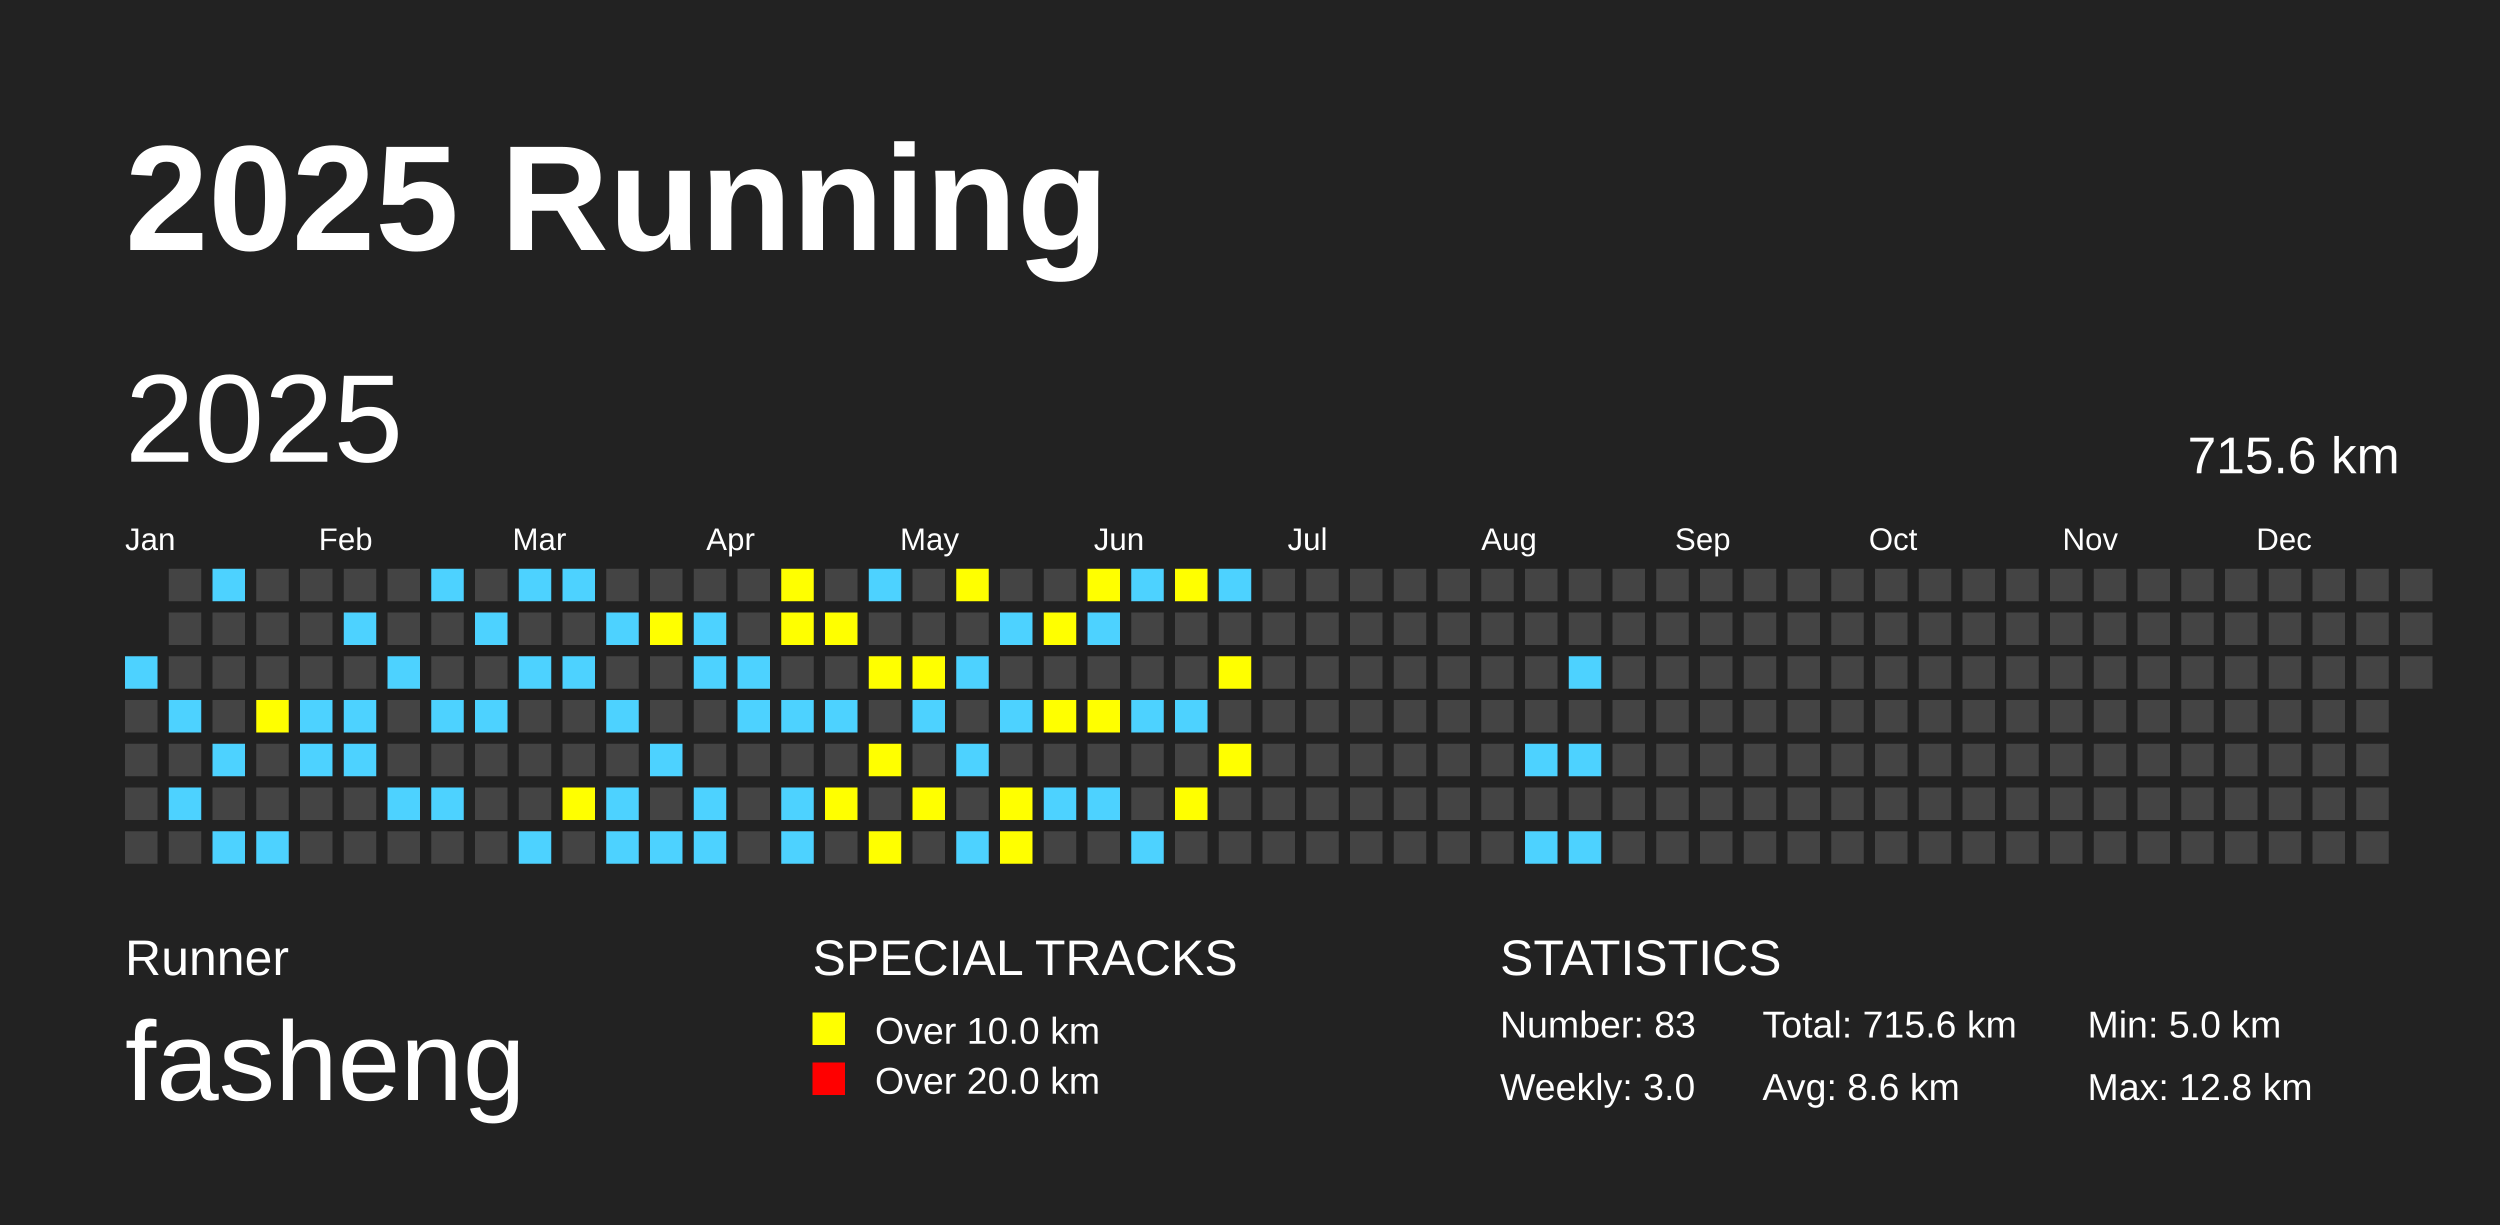
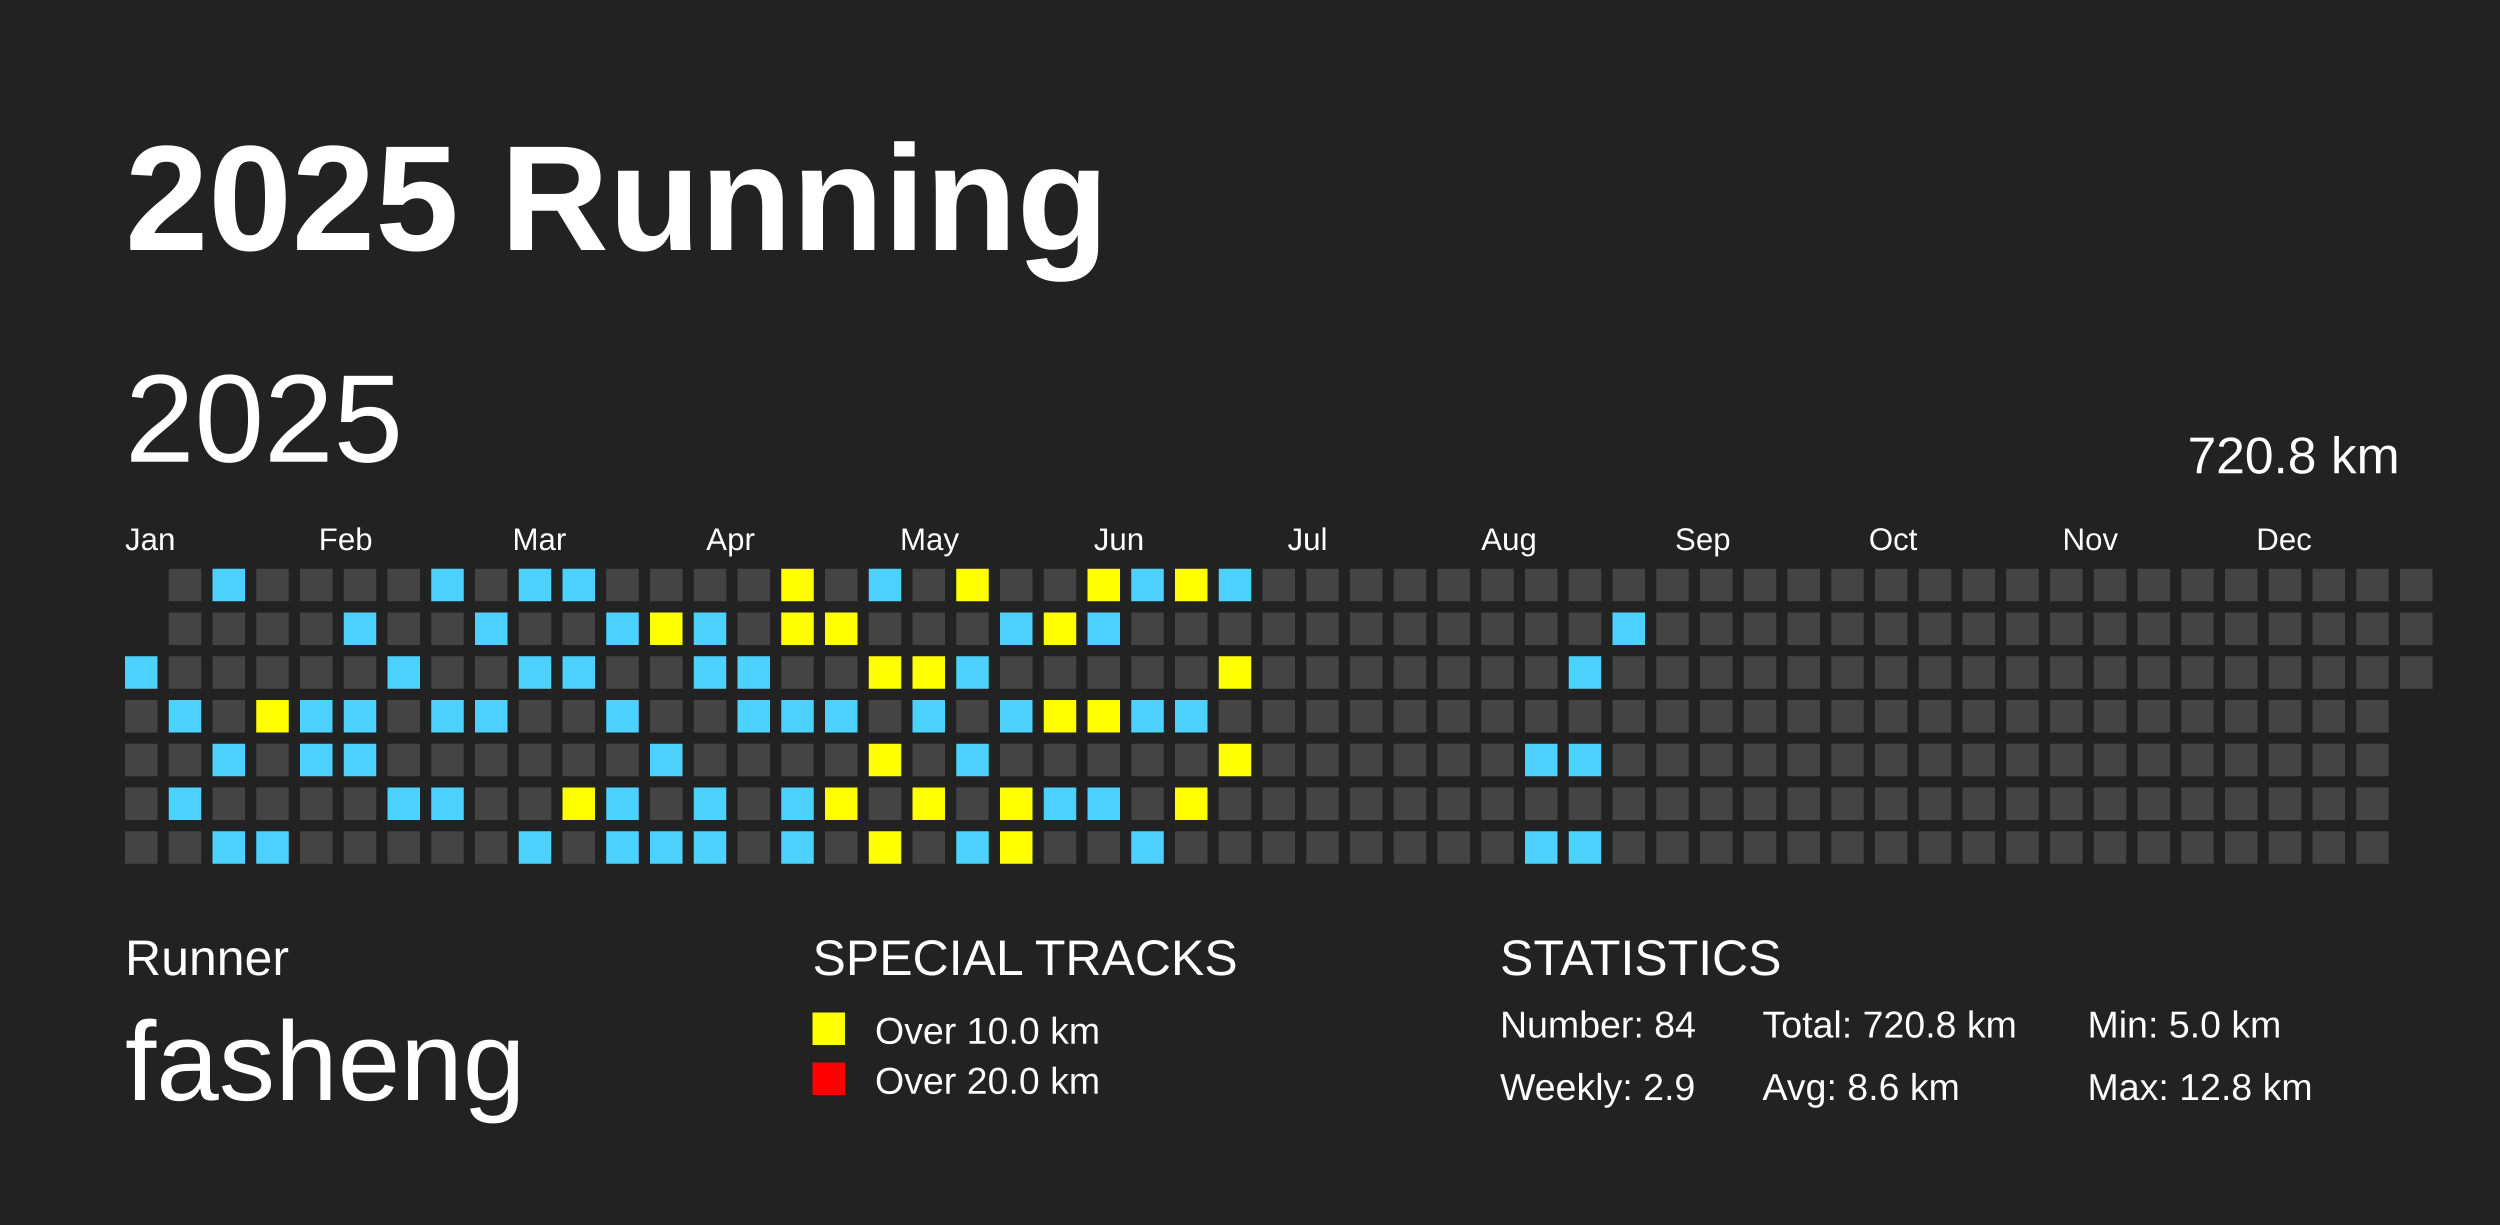
<svg xmlns="http://www.w3.org/2000/svg" baseProfile="full" height="98mm" version="1.1" viewBox="0,0,200,98" width="200mm">
  <defs />
  <rect fill="#222222" height="98" width="200" x="0" y="0" />
  <text fill="#FFFFFF" style="font-size:12px; font-family:Arial; font-weight:bold;" x="10" y="20">2025 Running</text>
  <text fill="#FFFFFF" style="font-size:4px; font-family:Arial" x="10" y="78">Runner</text>
  <text fill="#FFFFFF" style="font-size:9px; font-family:Arial" x="10" y="88">fasheng</text>
  <text fill="#FFFFFF" style="font-size:4px; font-family:Arial" x="65" y="78">SPECIAL TRACKS</text>
  <rect fill="yellow" height="2.6" width="2.6" x="65" y="81" />
  <text fill="#FFFFFF" style="font-size:3px; font-family:Arial" x="70" y="83.5">Over 10.0 km</text>
  <rect fill="red" height="2.6" width="2.6" x="65" y="85" />
  <text fill="#FFFFFF" style="font-size:3px; font-family:Arial" x="70" y="87.5">Over 20.0 km</text>
  <text fill="#FFFFFF" style="font-size:4px; font-family:Arial" x="120" y="78">STATISTICS</text>
-   <text fill="#FFFFFF" style="font-size:3px; font-family:Arial" x="120" y="83">Number: 83</text>
-   <text fill="#FFFFFF" style="font-size:3px; font-family:Arial" x="120" y="88">Weekly: 3.0</text>
-   <text fill="#FFFFFF" style="font-size:3px; font-family:Arial" x="141" y="83">Total: 715.6 km</text>
+   <text fill="#FFFFFF" style="font-size:3px; font-family:Arial" x="120" y="83">Number: 84</text>
+   <text fill="#FFFFFF" style="font-size:3px; font-family:Arial" x="120" y="88">Weekly: 2.9</text>
+   <text fill="#FFFFFF" style="font-size:3px; font-family:Arial" x="141" y="83">Total: 720.8 km</text>
  <text fill="#FFFFFF" style="font-size:3px; font-family:Arial" x="141" y="88">Avg: 8.6 km</text>
  <text fill="#FFFFFF" style="font-size:3px; font-family:Arial" x="167" y="83">Min: 5.0 km</text>
  <text fill="#FFFFFF" style="font-size:3px; font-family:Arial" x="167" y="88">Max: 12.8 km</text>
  <text dominant-baseline="hanging" fill="#FFFFFF" style="font-size:10.0px; font-family:Arial;" x="10" y="30">2025</text>
-   <text dominant-baseline="hanging" fill="#FFFFFF" style="font-size:4.125px; font-family:Arial;" x="175" y="35">715.6 km</text>
+   <text dominant-baseline="hanging" fill="#FFFFFF" style="font-size:4.125px; font-family:Arial;" x="175" y="35">720.8 km</text>
  <text fill="#FFFFFF" style="font-size:2.5px; font-family:Arial" x="10.0" y="44">Jan</text>
  <text fill="#FFFFFF" style="font-size:2.5px; font-family:Arial" x="25.5" y="44">Feb</text>
  <text fill="#FFFFFF" style="font-size:2.5px; font-family:Arial" x="41.0" y="44">Mar</text>
  <text fill="#FFFFFF" style="font-size:2.5px; font-family:Arial" x="56.5" y="44">Apr</text>
  <text fill="#FFFFFF" style="font-size:2.5px; font-family:Arial" x="72.0" y="44">May</text>
  <text fill="#FFFFFF" style="font-size:2.5px; font-family:Arial" x="87.5" y="44">Jun</text>
  <text fill="#FFFFFF" style="font-size:2.5px; font-family:Arial" x="103.0" y="44">Jul</text>
  <text fill="#FFFFFF" style="font-size:2.5px; font-family:Arial" x="118.5" y="44">Aug</text>
  <text fill="#FFFFFF" style="font-size:2.5px; font-family:Arial" x="134.0" y="44">Sep</text>
  <text fill="#FFFFFF" style="font-size:2.5px; font-family:Arial" x="149.5" y="44">Oct</text>
  <text fill="#FFFFFF" style="font-size:2.5px; font-family:Arial" x="165.0" y="44">Nov</text>
  <text fill="#FFFFFF" style="font-size:2.5px; font-family:Arial" x="180.5" y="44">Dec</text>
  <rect fill="#4DD2FF" height="2.6" width="2.6" x="10.0" y="52.5" />
  <rect fill="#444444" height="2.6" width="2.6" x="10.0" y="56.0" />
  <rect fill="#444444" height="2.6" width="2.6" x="10.0" y="59.5" />
  <rect fill="#444444" height="2.6" width="2.6" x="10.0" y="63.0" />
  <rect fill="#444444" height="2.6" width="2.6" x="10.0" y="66.5" />
  <rect fill="#444444" height="2.6" width="2.6" x="13.5" y="45.5" />
  <rect fill="#444444" height="2.6" width="2.6" x="13.5" y="49.0" />
  <rect fill="#444444" height="2.6" width="2.6" x="13.5" y="52.5" />
  <rect fill="#4DD2FF" height="2.6" width="2.6" x="13.5" y="56.0" />
  <rect fill="#444444" height="2.6" width="2.6" x="13.5" y="59.5" />
  <rect fill="#4DD2FF" height="2.6" width="2.6" x="13.5" y="63.0" />
  <rect fill="#444444" height="2.6" width="2.6" x="13.5" y="66.5" />
  <rect fill="#4DD2FF" height="2.6" width="2.6" x="17.0" y="45.5" />
  <rect fill="#444444" height="2.6" width="2.6" x="17.0" y="49.0" />
  <rect fill="#444444" height="2.6" width="2.6" x="17.0" y="52.5" />
  <rect fill="#444444" height="2.6" width="2.6" x="17.0" y="56.0" />
  <rect fill="#4DD2FF" height="2.6" width="2.6" x="17.0" y="59.5" />
  <rect fill="#444444" height="2.6" width="2.6" x="17.0" y="63.0" />
  <rect fill="#4DD2FF" height="2.6" width="2.6" x="17.0" y="66.5" />
  <rect fill="#444444" height="2.6" width="2.6" x="20.5" y="45.5" />
  <rect fill="#444444" height="2.6" width="2.6" x="20.5" y="49.0" />
  <rect fill="#444444" height="2.6" width="2.6" x="20.5" y="52.5" />
  <rect fill="yellow" height="2.6" width="2.6" x="20.5" y="56.0" />
  <rect fill="#444444" height="2.6" width="2.6" x="20.5" y="59.5" />
  <rect fill="#444444" height="2.6" width="2.6" x="20.5" y="63.0" />
  <rect fill="#4DD2FF" height="2.6" width="2.6" x="20.5" y="66.5" />
  <rect fill="#444444" height="2.6" width="2.6" x="24.0" y="45.5" />
  <rect fill="#444444" height="2.6" width="2.6" x="24.0" y="49.0" />
  <rect fill="#444444" height="2.6" width="2.6" x="24.0" y="52.5" />
  <rect fill="#4DD2FF" height="2.6" width="2.6" x="24.0" y="56.0" />
  <rect fill="#4DD2FF" height="2.6" width="2.6" x="24.0" y="59.5" />
  <rect fill="#444444" height="2.6" width="2.6" x="24.0" y="63.0" />
  <rect fill="#444444" height="2.6" width="2.6" x="24.0" y="66.5" />
  <rect fill="#444444" height="2.6" width="2.6" x="27.5" y="45.5" />
  <rect fill="#4DD2FF" height="2.6" width="2.6" x="27.5" y="49.0" />
  <rect fill="#444444" height="2.6" width="2.6" x="27.5" y="52.5" />
  <rect fill="#4DD2FF" height="2.6" width="2.6" x="27.5" y="56.0" />
  <rect fill="#4DD2FF" height="2.6" width="2.6" x="27.5" y="59.5" />
  <rect fill="#444444" height="2.6" width="2.6" x="27.5" y="63.0" />
  <rect fill="#444444" height="2.6" width="2.6" x="27.5" y="66.5" />
  <rect fill="#444444" height="2.6" width="2.6" x="31.0" y="45.5" />
  <rect fill="#444444" height="2.6" width="2.6" x="31.0" y="49.0" />
  <rect fill="#4DD2FF" height="2.6" width="2.6" x="31.0" y="52.5" />
  <rect fill="#444444" height="2.6" width="2.6" x="31.0" y="56.0" />
  <rect fill="#444444" height="2.6" width="2.6" x="31.0" y="59.5" />
  <rect fill="#4DD2FF" height="2.6" width="2.6" x="31.0" y="63.0" />
  <rect fill="#444444" height="2.6" width="2.6" x="31.0" y="66.5" />
  <rect fill="#4DD2FF" height="2.6" width="2.6" x="34.5" y="45.5" />
  <rect fill="#444444" height="2.6" width="2.6" x="34.5" y="49.0" />
  <rect fill="#444444" height="2.6" width="2.6" x="34.5" y="52.5" />
  <rect fill="#4DD2FF" height="2.6" width="2.6" x="34.5" y="56.0" />
  <rect fill="#444444" height="2.6" width="2.6" x="34.5" y="59.5" />
  <rect fill="#4DD2FF" height="2.6" width="2.6" x="34.5" y="63.0" />
  <rect fill="#444444" height="2.6" width="2.6" x="34.5" y="66.5" />
  <rect fill="#444444" height="2.6" width="2.6" x="38.0" y="45.5" />
  <rect fill="#4DD2FF" height="2.6" width="2.6" x="38.0" y="49.0" />
  <rect fill="#444444" height="2.6" width="2.6" x="38.0" y="52.5" />
  <rect fill="#4DD2FF" height="2.6" width="2.6" x="38.0" y="56.0" />
  <rect fill="#444444" height="2.6" width="2.6" x="38.0" y="59.5" />
  <rect fill="#444444" height="2.6" width="2.6" x="38.0" y="63.0" />
  <rect fill="#444444" height="2.6" width="2.6" x="38.0" y="66.5" />
  <rect fill="#4DD2FF" height="2.6" width="2.6" x="41.5" y="45.5" />
  <rect fill="#444444" height="2.6" width="2.6" x="41.5" y="49.0" />
  <rect fill="#4DD2FF" height="2.6" width="2.6" x="41.5" y="52.5" />
  <rect fill="#444444" height="2.6" width="2.6" x="41.5" y="56.0" />
  <rect fill="#444444" height="2.6" width="2.6" x="41.5" y="59.5" />
  <rect fill="#444444" height="2.6" width="2.6" x="41.5" y="63.0" />
  <rect fill="#4DD2FF" height="2.6" width="2.6" x="41.5" y="66.5" />
  <rect fill="#4DD2FF" height="2.6" width="2.6" x="45.0" y="45.5" />
  <rect fill="#444444" height="2.6" width="2.6" x="45.0" y="49.0" />
  <rect fill="#4DD2FF" height="2.6" width="2.6" x="45.0" y="52.5" />
  <rect fill="#444444" height="2.6" width="2.6" x="45.0" y="56.0" />
  <rect fill="#444444" height="2.6" width="2.6" x="45.0" y="59.5" />
  <rect fill="yellow" height="2.6" width="2.6" x="45.0" y="63.0" />
  <rect fill="#444444" height="2.6" width="2.6" x="45.0" y="66.5" />
  <rect fill="#444444" height="2.6" width="2.6" x="48.5" y="45.5" />
  <rect fill="#4DD2FF" height="2.6" width="2.6" x="48.5" y="49.0" />
  <rect fill="#444444" height="2.6" width="2.6" x="48.5" y="52.5" />
  <rect fill="#4DD2FF" height="2.6" width="2.6" x="48.5" y="56.0" />
  <rect fill="#444444" height="2.6" width="2.6" x="48.5" y="59.5" />
  <rect fill="#4DD2FF" height="2.6" width="2.6" x="48.5" y="63.0" />
  <rect fill="#4DD2FF" height="2.6" width="2.6" x="48.5" y="66.5" />
  <rect fill="#444444" height="2.6" width="2.6" x="52.0" y="45.5" />
  <rect fill="yellow" height="2.6" width="2.6" x="52.0" y="49.0" />
  <rect fill="#444444" height="2.6" width="2.6" x="52.0" y="52.5" />
  <rect fill="#444444" height="2.6" width="2.6" x="52.0" y="56.0" />
  <rect fill="#4DD2FF" height="2.6" width="2.6" x="52.0" y="59.5" />
  <rect fill="#444444" height="2.6" width="2.6" x="52.0" y="63.0" />
  <rect fill="#4DD2FF" height="2.6" width="2.6" x="52.0" y="66.5" />
  <rect fill="#444444" height="2.6" width="2.6" x="55.5" y="45.5" />
  <rect fill="#4DD2FF" height="2.6" width="2.6" x="55.5" y="49.0" />
  <rect fill="#4DD2FF" height="2.6" width="2.6" x="55.5" y="52.5" />
  <rect fill="#444444" height="2.6" width="2.6" x="55.5" y="56.0" />
  <rect fill="#444444" height="2.6" width="2.6" x="55.5" y="59.5" />
  <rect fill="#4DD2FF" height="2.6" width="2.6" x="55.5" y="63.0" />
  <rect fill="#4DD2FF" height="2.6" width="2.6" x="55.5" y="66.5" />
  <rect fill="#444444" height="2.6" width="2.6" x="59.0" y="45.5" />
  <rect fill="#444444" height="2.6" width="2.6" x="59.0" y="49.0" />
  <rect fill="#4DD2FF" height="2.6" width="2.6" x="59.0" y="52.5" />
  <rect fill="#4DD2FF" height="2.6" width="2.6" x="59.0" y="56.0" />
  <rect fill="#444444" height="2.6" width="2.6" x="59.0" y="59.5" />
  <rect fill="#444444" height="2.6" width="2.6" x="59.0" y="63.0" />
  <rect fill="#444444" height="2.6" width="2.6" x="59.0" y="66.5" />
  <rect fill="yellow" height="2.6" width="2.6" x="62.5" y="45.5" />
  <rect fill="yellow" height="2.6" width="2.6" x="62.5" y="49.0" />
  <rect fill="#444444" height="2.6" width="2.6" x="62.5" y="52.5" />
  <rect fill="#4DD2FF" height="2.6" width="2.6" x="62.5" y="56.0" />
  <rect fill="#444444" height="2.6" width="2.6" x="62.5" y="59.5" />
  <rect fill="#4DD2FF" height="2.6" width="2.6" x="62.5" y="63.0" />
  <rect fill="#4DD2FF" height="2.6" width="2.6" x="62.5" y="66.5" />
  <rect fill="#444444" height="2.6" width="2.6" x="66.0" y="45.5" />
  <rect fill="yellow" height="2.6" width="2.6" x="66.0" y="49.0" />
  <rect fill="#444444" height="2.6" width="2.6" x="66.0" y="52.5" />
  <rect fill="#4DD2FF" height="2.6" width="2.6" x="66.0" y="56.0" />
  <rect fill="#444444" height="2.6" width="2.6" x="66.0" y="59.5" />
  <rect fill="yellow" height="2.6" width="2.6" x="66.0" y="63.0" />
  <rect fill="#444444" height="2.6" width="2.6" x="66.0" y="66.5" />
  <rect fill="#4DD2FF" height="2.6" width="2.6" x="69.5" y="45.5" />
  <rect fill="#444444" height="2.6" width="2.6" x="69.5" y="49.0" />
  <rect fill="yellow" height="2.6" width="2.6" x="69.5" y="52.5" />
  <rect fill="#444444" height="2.6" width="2.6" x="69.5" y="56.0" />
  <rect fill="yellow" height="2.6" width="2.6" x="69.5" y="59.5" />
  <rect fill="#444444" height="2.6" width="2.6" x="69.5" y="63.0" />
  <rect fill="yellow" height="2.6" width="2.6" x="69.5" y="66.5" />
  <rect fill="#444444" height="2.6" width="2.6" x="73.0" y="45.5" />
  <rect fill="#444444" height="2.6" width="2.6" x="73.0" y="49.0" />
  <rect fill="yellow" height="2.6" width="2.6" x="73.0" y="52.5" />
  <rect fill="#4DD2FF" height="2.6" width="2.6" x="73.0" y="56.0" />
  <rect fill="#444444" height="2.6" width="2.6" x="73.0" y="59.5" />
  <rect fill="yellow" height="2.6" width="2.6" x="73.0" y="63.0" />
  <rect fill="#444444" height="2.6" width="2.6" x="73.0" y="66.5" />
  <rect fill="yellow" height="2.6" width="2.6" x="76.5" y="45.5" />
  <rect fill="#444444" height="2.6" width="2.6" x="76.5" y="49.0" />
  <rect fill="#4DD2FF" height="2.6" width="2.6" x="76.5" y="52.5" />
  <rect fill="#444444" height="2.6" width="2.6" x="76.5" y="56.0" />
  <rect fill="#4DD2FF" height="2.6" width="2.6" x="76.5" y="59.5" />
  <rect fill="#444444" height="2.6" width="2.6" x="76.5" y="63.0" />
  <rect fill="#4DD2FF" height="2.6" width="2.6" x="76.5" y="66.5" />
  <rect fill="#444444" height="2.6" width="2.6" x="80.0" y="45.5" />
  <rect fill="#4DD2FF" height="2.6" width="2.6" x="80.0" y="49.0" />
  <rect fill="#444444" height="2.6" width="2.6" x="80.0" y="52.5" />
  <rect fill="#4DD2FF" height="2.6" width="2.6" x="80.0" y="56.0" />
  <rect fill="#444444" height="2.6" width="2.6" x="80.0" y="59.5" />
  <rect fill="yellow" height="2.6" width="2.6" x="80.0" y="63.0" />
  <rect fill="yellow" height="2.6" width="2.6" x="80.0" y="66.5" />
  <rect fill="#444444" height="2.6" width="2.6" x="83.5" y="45.5" />
  <rect fill="yellow" height="2.6" width="2.6" x="83.5" y="49.0" />
  <rect fill="#444444" height="2.6" width="2.6" x="83.5" y="52.5" />
  <rect fill="yellow" height="2.6" width="2.6" x="83.5" y="56.0" />
  <rect fill="#444444" height="2.6" width="2.6" x="83.5" y="59.5" />
  <rect fill="#4DD2FF" height="2.6" width="2.6" x="83.5" y="63.0" />
  <rect fill="#444444" height="2.6" width="2.6" x="83.5" y="66.5" />
  <rect fill="yellow" height="2.6" width="2.6" x="87.0" y="45.5" />
  <rect fill="#4DD2FF" height="2.6" width="2.6" x="87.0" y="49.0" />
  <rect fill="#444444" height="2.6" width="2.6" x="87.0" y="52.5" />
  <rect fill="yellow" height="2.6" width="2.6" x="87.0" y="56.0" />
  <rect fill="#444444" height="2.6" width="2.6" x="87.0" y="59.5" />
  <rect fill="#4DD2FF" height="2.6" width="2.6" x="87.0" y="63.0" />
  <rect fill="#444444" height="2.6" width="2.6" x="87.0" y="66.5" />
  <rect fill="#4DD2FF" height="2.6" width="2.6" x="90.5" y="45.5" />
  <rect fill="#444444" height="2.6" width="2.6" x="90.5" y="49.0" />
  <rect fill="#444444" height="2.6" width="2.6" x="90.5" y="52.5" />
  <rect fill="#4DD2FF" height="2.6" width="2.6" x="90.5" y="56.0" />
  <rect fill="#444444" height="2.6" width="2.6" x="90.5" y="59.5" />
  <rect fill="#444444" height="2.6" width="2.6" x="90.5" y="63.0" />
  <rect fill="#4DD2FF" height="2.6" width="2.6" x="90.5" y="66.5" />
  <rect fill="yellow" height="2.6" width="2.6" x="94.0" y="45.5" />
  <rect fill="#444444" height="2.6" width="2.6" x="94.0" y="49.0" />
  <rect fill="#444444" height="2.6" width="2.6" x="94.0" y="52.5" />
  <rect fill="#4DD2FF" height="2.6" width="2.6" x="94.0" y="56.0" />
  <rect fill="#444444" height="2.6" width="2.6" x="94.0" y="59.5" />
  <rect fill="yellow" height="2.6" width="2.6" x="94.0" y="63.0" />
  <rect fill="#444444" height="2.6" width="2.6" x="94.0" y="66.5" />
  <rect fill="#4DD2FF" height="2.6" width="2.6" x="97.5" y="45.5" />
  <rect fill="#444444" height="2.6" width="2.6" x="97.5" y="49.0" />
  <rect fill="yellow" height="2.6" width="2.6" x="97.5" y="52.5" />
  <rect fill="#444444" height="2.6" width="2.6" x="97.5" y="56.0" />
  <rect fill="yellow" height="2.6" width="2.6" x="97.5" y="59.5" />
  <rect fill="#444444" height="2.6" width="2.6" x="97.5" y="63.0" />
  <rect fill="#444444" height="2.6" width="2.6" x="97.5" y="66.5" />
  <rect fill="#444444" height="2.6" width="2.6" x="101.0" y="45.5" />
  <rect fill="#444444" height="2.6" width="2.6" x="101.0" y="49.0" />
  <rect fill="#444444" height="2.6" width="2.6" x="101.0" y="52.5" />
  <rect fill="#444444" height="2.6" width="2.6" x="101.0" y="56.0" />
  <rect fill="#444444" height="2.6" width="2.6" x="101.0" y="59.5" />
  <rect fill="#444444" height="2.6" width="2.6" x="101.0" y="63.0" />
  <rect fill="#444444" height="2.6" width="2.6" x="101.0" y="66.5" />
  <rect fill="#444444" height="2.6" width="2.6" x="104.5" y="45.5" />
  <rect fill="#444444" height="2.6" width="2.6" x="104.5" y="49.0" />
  <rect fill="#444444" height="2.6" width="2.6" x="104.5" y="52.5" />
  <rect fill="#444444" height="2.6" width="2.6" x="104.5" y="56.0" />
  <rect fill="#444444" height="2.6" width="2.6" x="104.5" y="59.5" />
  <rect fill="#444444" height="2.6" width="2.6" x="104.5" y="63.0" />
  <rect fill="#444444" height="2.6" width="2.6" x="104.5" y="66.5" />
  <rect fill="#444444" height="2.6" width="2.6" x="108.0" y="45.5" />
  <rect fill="#444444" height="2.6" width="2.6" x="108.0" y="49.0" />
  <rect fill="#444444" height="2.6" width="2.6" x="108.0" y="52.5" />
  <rect fill="#444444" height="2.6" width="2.6" x="108.0" y="56.0" />
  <rect fill="#444444" height="2.6" width="2.6" x="108.0" y="59.5" />
  <rect fill="#444444" height="2.6" width="2.6" x="108.0" y="63.0" />
  <rect fill="#444444" height="2.6" width="2.6" x="108.0" y="66.5" />
  <rect fill="#444444" height="2.6" width="2.6" x="111.5" y="45.5" />
  <rect fill="#444444" height="2.6" width="2.6" x="111.5" y="49.0" />
  <rect fill="#444444" height="2.6" width="2.6" x="111.5" y="52.5" />
  <rect fill="#444444" height="2.6" width="2.6" x="111.5" y="56.0" />
  <rect fill="#444444" height="2.6" width="2.6" x="111.5" y="59.5" />
  <rect fill="#444444" height="2.6" width="2.6" x="111.5" y="63.0" />
  <rect fill="#444444" height="2.6" width="2.6" x="111.5" y="66.5" />
  <rect fill="#444444" height="2.6" width="2.6" x="115.0" y="45.5" />
  <rect fill="#444444" height="2.6" width="2.6" x="115.0" y="49.0" />
  <rect fill="#444444" height="2.6" width="2.6" x="115.0" y="52.5" />
  <rect fill="#444444" height="2.6" width="2.6" x="115.0" y="56.0" />
  <rect fill="#444444" height="2.6" width="2.6" x="115.0" y="59.5" />
  <rect fill="#444444" height="2.6" width="2.6" x="115.0" y="63.0" />
  <rect fill="#444444" height="2.6" width="2.6" x="115.0" y="66.5" />
  <rect fill="#444444" height="2.6" width="2.6" x="118.5" y="45.5" />
  <rect fill="#444444" height="2.6" width="2.6" x="118.5" y="49.0" />
  <rect fill="#444444" height="2.6" width="2.6" x="118.5" y="52.5" />
  <rect fill="#444444" height="2.6" width="2.6" x="118.5" y="56.0" />
  <rect fill="#444444" height="2.6" width="2.6" x="118.5" y="59.5" />
  <rect fill="#444444" height="2.6" width="2.6" x="118.5" y="63.0" />
  <rect fill="#444444" height="2.6" width="2.6" x="118.5" y="66.5" />
  <rect fill="#444444" height="2.6" width="2.6" x="122.0" y="45.5" />
  <rect fill="#444444" height="2.6" width="2.6" x="122.0" y="49.0" />
  <rect fill="#444444" height="2.6" width="2.6" x="122.0" y="52.5" />
  <rect fill="#444444" height="2.6" width="2.6" x="122.0" y="56.0" />
  <rect fill="#4DD2FF" height="2.6" width="2.6" x="122.0" y="59.5" />
  <rect fill="#444444" height="2.6" width="2.6" x="122.0" y="63.0" />
  <rect fill="#4DD2FF" height="2.6" width="2.6" x="122.0" y="66.5" />
  <rect fill="#444444" height="2.6" width="2.6" x="125.5" y="45.5" />
  <rect fill="#444444" height="2.6" width="2.6" x="125.5" y="49.0" />
  <rect fill="#4DD2FF" height="2.6" width="2.6" x="125.5" y="52.5" />
  <rect fill="#444444" height="2.6" width="2.6" x="125.5" y="56.0" />
  <rect fill="#4DD2FF" height="2.6" width="2.6" x="125.5" y="59.5" />
  <rect fill="#444444" height="2.6" width="2.6" x="125.5" y="63.0" />
  <rect fill="#4DD2FF" height="2.6" width="2.6" x="125.5" y="66.5" />
  <rect fill="#444444" height="2.6" width="2.6" x="129.0" y="45.5" />
-   <rect fill="#444444" height="2.6" width="2.6" x="129.0" y="49.0" />
+   <rect fill="#4DD2FF" height="2.6" width="2.6" x="129.0" y="49.0" />
  <rect fill="#444444" height="2.6" width="2.6" x="129.0" y="52.5" />
  <rect fill="#444444" height="2.6" width="2.6" x="129.0" y="56.0" />
  <rect fill="#444444" height="2.6" width="2.6" x="129.0" y="59.5" />
  <rect fill="#444444" height="2.6" width="2.6" x="129.0" y="63.0" />
  <rect fill="#444444" height="2.6" width="2.6" x="129.0" y="66.5" />
  <rect fill="#444444" height="2.6" width="2.6" x="132.5" y="45.5" />
  <rect fill="#444444" height="2.6" width="2.6" x="132.5" y="49.0" />
  <rect fill="#444444" height="2.6" width="2.6" x="132.5" y="52.5" />
  <rect fill="#444444" height="2.6" width="2.6" x="132.5" y="56.0" />
  <rect fill="#444444" height="2.6" width="2.6" x="132.5" y="59.5" />
  <rect fill="#444444" height="2.6" width="2.6" x="132.5" y="63.0" />
  <rect fill="#444444" height="2.6" width="2.6" x="132.5" y="66.5" />
  <rect fill="#444444" height="2.6" width="2.6" x="136.0" y="45.5" />
  <rect fill="#444444" height="2.6" width="2.6" x="136.0" y="49.0" />
  <rect fill="#444444" height="2.6" width="2.6" x="136.0" y="52.5" />
  <rect fill="#444444" height="2.6" width="2.6" x="136.0" y="56.0" />
  <rect fill="#444444" height="2.6" width="2.6" x="136.0" y="59.5" />
  <rect fill="#444444" height="2.6" width="2.6" x="136.0" y="63.0" />
  <rect fill="#444444" height="2.6" width="2.6" x="136.0" y="66.5" />
  <rect fill="#444444" height="2.6" width="2.6" x="139.5" y="45.5" />
  <rect fill="#444444" height="2.6" width="2.6" x="139.5" y="49.0" />
  <rect fill="#444444" height="2.6" width="2.6" x="139.5" y="52.5" />
  <rect fill="#444444" height="2.6" width="2.6" x="139.5" y="56.0" />
  <rect fill="#444444" height="2.6" width="2.6" x="139.5" y="59.5" />
  <rect fill="#444444" height="2.6" width="2.6" x="139.5" y="63.0" />
  <rect fill="#444444" height="2.6" width="2.6" x="139.5" y="66.5" />
  <rect fill="#444444" height="2.6" width="2.6" x="143.0" y="45.5" />
  <rect fill="#444444" height="2.6" width="2.6" x="143.0" y="49.0" />
  <rect fill="#444444" height="2.6" width="2.6" x="143.0" y="52.5" />
  <rect fill="#444444" height="2.6" width="2.6" x="143.0" y="56.0" />
  <rect fill="#444444" height="2.6" width="2.6" x="143.0" y="59.5" />
  <rect fill="#444444" height="2.6" width="2.6" x="143.0" y="63.0" />
  <rect fill="#444444" height="2.6" width="2.6" x="143.0" y="66.5" />
  <rect fill="#444444" height="2.6" width="2.6" x="146.5" y="45.5" />
  <rect fill="#444444" height="2.6" width="2.6" x="146.5" y="49.0" />
  <rect fill="#444444" height="2.6" width="2.6" x="146.5" y="52.5" />
  <rect fill="#444444" height="2.6" width="2.6" x="146.5" y="56.0" />
  <rect fill="#444444" height="2.6" width="2.6" x="146.5" y="59.5" />
  <rect fill="#444444" height="2.6" width="2.6" x="146.5" y="63.0" />
  <rect fill="#444444" height="2.6" width="2.6" x="146.5" y="66.5" />
  <rect fill="#444444" height="2.6" width="2.6" x="150.0" y="45.5" />
  <rect fill="#444444" height="2.6" width="2.6" x="150.0" y="49.0" />
  <rect fill="#444444" height="2.6" width="2.6" x="150.0" y="52.5" />
  <rect fill="#444444" height="2.6" width="2.6" x="150.0" y="56.0" />
  <rect fill="#444444" height="2.6" width="2.6" x="150.0" y="59.5" />
  <rect fill="#444444" height="2.6" width="2.6" x="150.0" y="63.0" />
  <rect fill="#444444" height="2.6" width="2.6" x="150.0" y="66.5" />
  <rect fill="#444444" height="2.6" width="2.6" x="153.5" y="45.5" />
  <rect fill="#444444" height="2.6" width="2.6" x="153.5" y="49.0" />
  <rect fill="#444444" height="2.6" width="2.6" x="153.5" y="52.5" />
  <rect fill="#444444" height="2.6" width="2.6" x="153.5" y="56.0" />
  <rect fill="#444444" height="2.6" width="2.6" x="153.5" y="59.5" />
  <rect fill="#444444" height="2.6" width="2.6" x="153.5" y="63.0" />
  <rect fill="#444444" height="2.6" width="2.6" x="153.5" y="66.5" />
  <rect fill="#444444" height="2.6" width="2.6" x="157.0" y="45.5" />
  <rect fill="#444444" height="2.6" width="2.6" x="157.0" y="49.0" />
  <rect fill="#444444" height="2.6" width="2.6" x="157.0" y="52.5" />
  <rect fill="#444444" height="2.6" width="2.6" x="157.0" y="56.0" />
  <rect fill="#444444" height="2.6" width="2.6" x="157.0" y="59.5" />
  <rect fill="#444444" height="2.6" width="2.6" x="157.0" y="63.0" />
  <rect fill="#444444" height="2.6" width="2.6" x="157.0" y="66.5" />
  <rect fill="#444444" height="2.6" width="2.6" x="160.5" y="45.5" />
  <rect fill="#444444" height="2.6" width="2.6" x="160.5" y="49.0" />
  <rect fill="#444444" height="2.6" width="2.6" x="160.5" y="52.5" />
  <rect fill="#444444" height="2.6" width="2.6" x="160.5" y="56.0" />
  <rect fill="#444444" height="2.6" width="2.6" x="160.5" y="59.5" />
  <rect fill="#444444" height="2.6" width="2.6" x="160.5" y="63.0" />
  <rect fill="#444444" height="2.6" width="2.6" x="160.5" y="66.5" />
  <rect fill="#444444" height="2.6" width="2.6" x="164.0" y="45.5" />
  <rect fill="#444444" height="2.6" width="2.6" x="164.0" y="49.0" />
  <rect fill="#444444" height="2.6" width="2.6" x="164.0" y="52.5" />
  <rect fill="#444444" height="2.6" width="2.6" x="164.0" y="56.0" />
  <rect fill="#444444" height="2.6" width="2.6" x="164.0" y="59.5" />
  <rect fill="#444444" height="2.6" width="2.6" x="164.0" y="63.0" />
  <rect fill="#444444" height="2.6" width="2.6" x="164.0" y="66.5" />
  <rect fill="#444444" height="2.6" width="2.6" x="167.5" y="45.5" />
  <rect fill="#444444" height="2.6" width="2.6" x="167.5" y="49.0" />
  <rect fill="#444444" height="2.6" width="2.6" x="167.5" y="52.5" />
  <rect fill="#444444" height="2.6" width="2.6" x="167.5" y="56.0" />
  <rect fill="#444444" height="2.6" width="2.6" x="167.5" y="59.5" />
  <rect fill="#444444" height="2.6" width="2.6" x="167.5" y="63.0" />
  <rect fill="#444444" height="2.6" width="2.6" x="167.5" y="66.5" />
  <rect fill="#444444" height="2.6" width="2.6" x="171.0" y="45.5" />
  <rect fill="#444444" height="2.6" width="2.6" x="171.0" y="49.0" />
  <rect fill="#444444" height="2.6" width="2.6" x="171.0" y="52.5" />
  <rect fill="#444444" height="2.6" width="2.6" x="171.0" y="56.0" />
  <rect fill="#444444" height="2.6" width="2.6" x="171.0" y="59.5" />
  <rect fill="#444444" height="2.6" width="2.6" x="171.0" y="63.0" />
  <rect fill="#444444" height="2.6" width="2.6" x="171.0" y="66.5" />
  <rect fill="#444444" height="2.6" width="2.6" x="174.5" y="45.5" />
  <rect fill="#444444" height="2.6" width="2.6" x="174.5" y="49.0" />
  <rect fill="#444444" height="2.6" width="2.6" x="174.5" y="52.5" />
  <rect fill="#444444" height="2.6" width="2.6" x="174.5" y="56.0" />
  <rect fill="#444444" height="2.6" width="2.6" x="174.5" y="59.5" />
  <rect fill="#444444" height="2.6" width="2.6" x="174.5" y="63.0" />
  <rect fill="#444444" height="2.6" width="2.6" x="174.5" y="66.5" />
  <rect fill="#444444" height="2.6" width="2.6" x="178.0" y="45.5" />
  <rect fill="#444444" height="2.6" width="2.6" x="178.0" y="49.0" />
  <rect fill="#444444" height="2.6" width="2.6" x="178.0" y="52.5" />
  <rect fill="#444444" height="2.6" width="2.6" x="178.0" y="56.0" />
  <rect fill="#444444" height="2.6" width="2.6" x="178.0" y="59.5" />
  <rect fill="#444444" height="2.6" width="2.6" x="178.0" y="63.0" />
  <rect fill="#444444" height="2.6" width="2.6" x="178.0" y="66.5" />
  <rect fill="#444444" height="2.6" width="2.6" x="181.5" y="45.5" />
  <rect fill="#444444" height="2.6" width="2.6" x="181.5" y="49.0" />
  <rect fill="#444444" height="2.6" width="2.6" x="181.5" y="52.5" />
  <rect fill="#444444" height="2.6" width="2.6" x="181.5" y="56.0" />
  <rect fill="#444444" height="2.6" width="2.6" x="181.5" y="59.5" />
  <rect fill="#444444" height="2.6" width="2.6" x="181.5" y="63.0" />
  <rect fill="#444444" height="2.6" width="2.6" x="181.5" y="66.5" />
  <rect fill="#444444" height="2.6" width="2.6" x="185.0" y="45.5" />
  <rect fill="#444444" height="2.6" width="2.6" x="185.0" y="49.0" />
  <rect fill="#444444" height="2.6" width="2.6" x="185.0" y="52.5" />
  <rect fill="#444444" height="2.6" width="2.6" x="185.0" y="56.0" />
  <rect fill="#444444" height="2.6" width="2.6" x="185.0" y="59.5" />
  <rect fill="#444444" height="2.6" width="2.6" x="185.0" y="63.0" />
  <rect fill="#444444" height="2.6" width="2.6" x="185.0" y="66.5" />
  <rect fill="#444444" height="2.6" width="2.6" x="188.5" y="45.5" />
  <rect fill="#444444" height="2.6" width="2.6" x="188.5" y="49.0" />
  <rect fill="#444444" height="2.6" width="2.6" x="188.5" y="52.5" />
  <rect fill="#444444" height="2.6" width="2.6" x="188.5" y="56.0" />
  <rect fill="#444444" height="2.6" width="2.6" x="188.5" y="59.5" />
  <rect fill="#444444" height="2.6" width="2.6" x="188.5" y="63.0" />
  <rect fill="#444444" height="2.6" width="2.6" x="188.5" y="66.5" />
  <rect fill="#444444" height="2.6" width="2.6" x="192.0" y="45.5" />
  <rect fill="#444444" height="2.6" width="2.6" x="192.0" y="49.0" />
  <rect fill="#444444" height="2.6" width="2.6" x="192.0" y="52.5" />
</svg>
